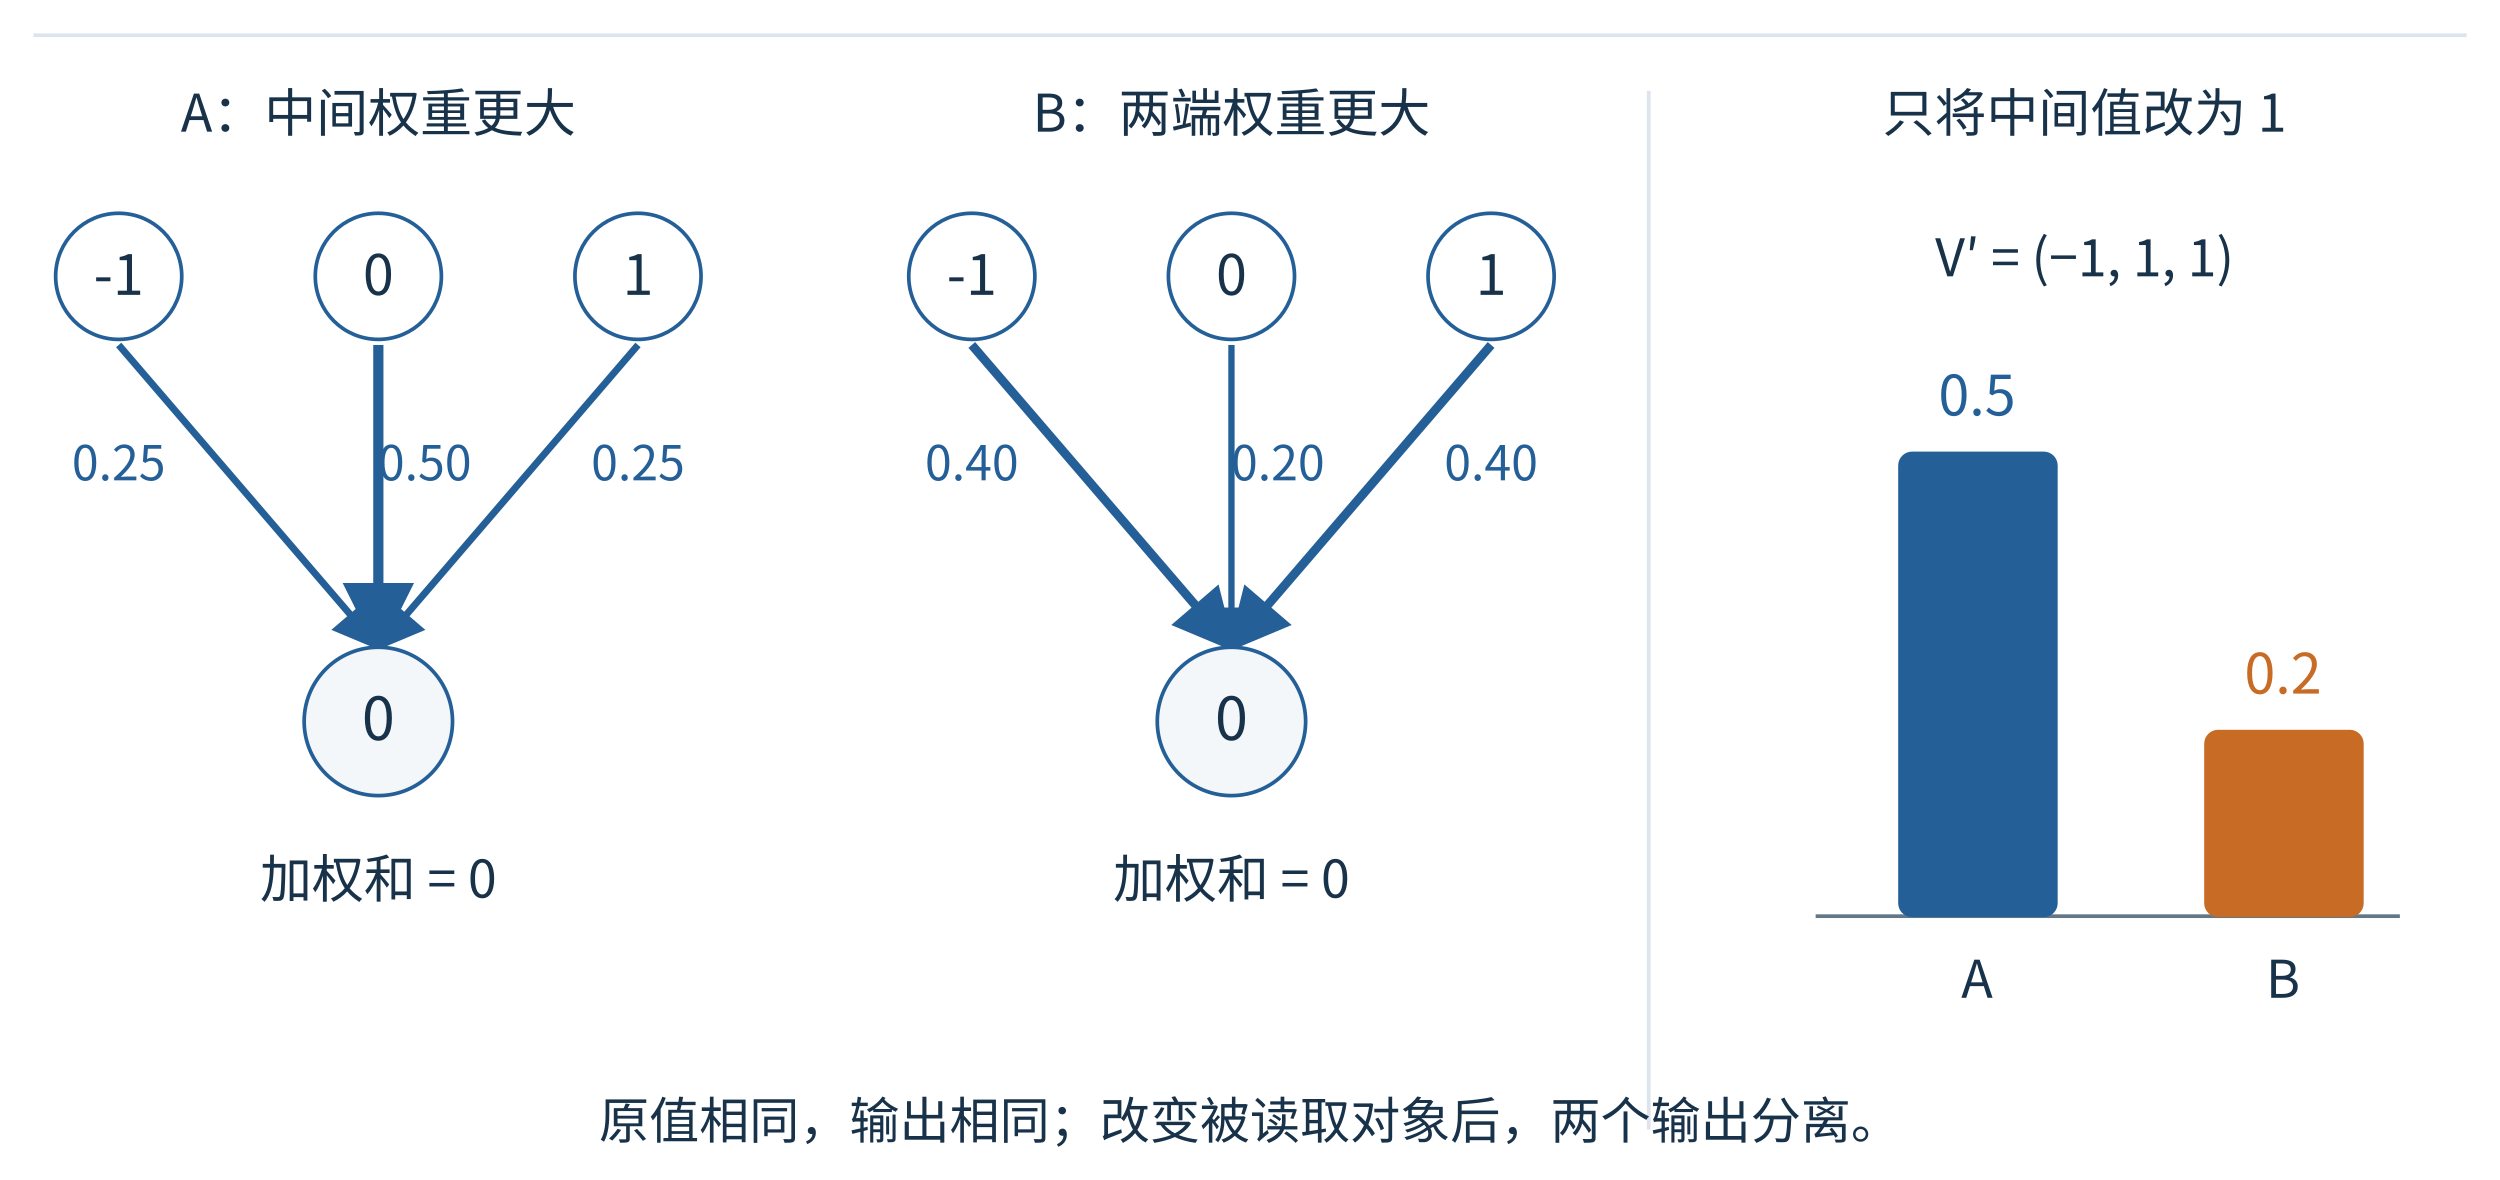
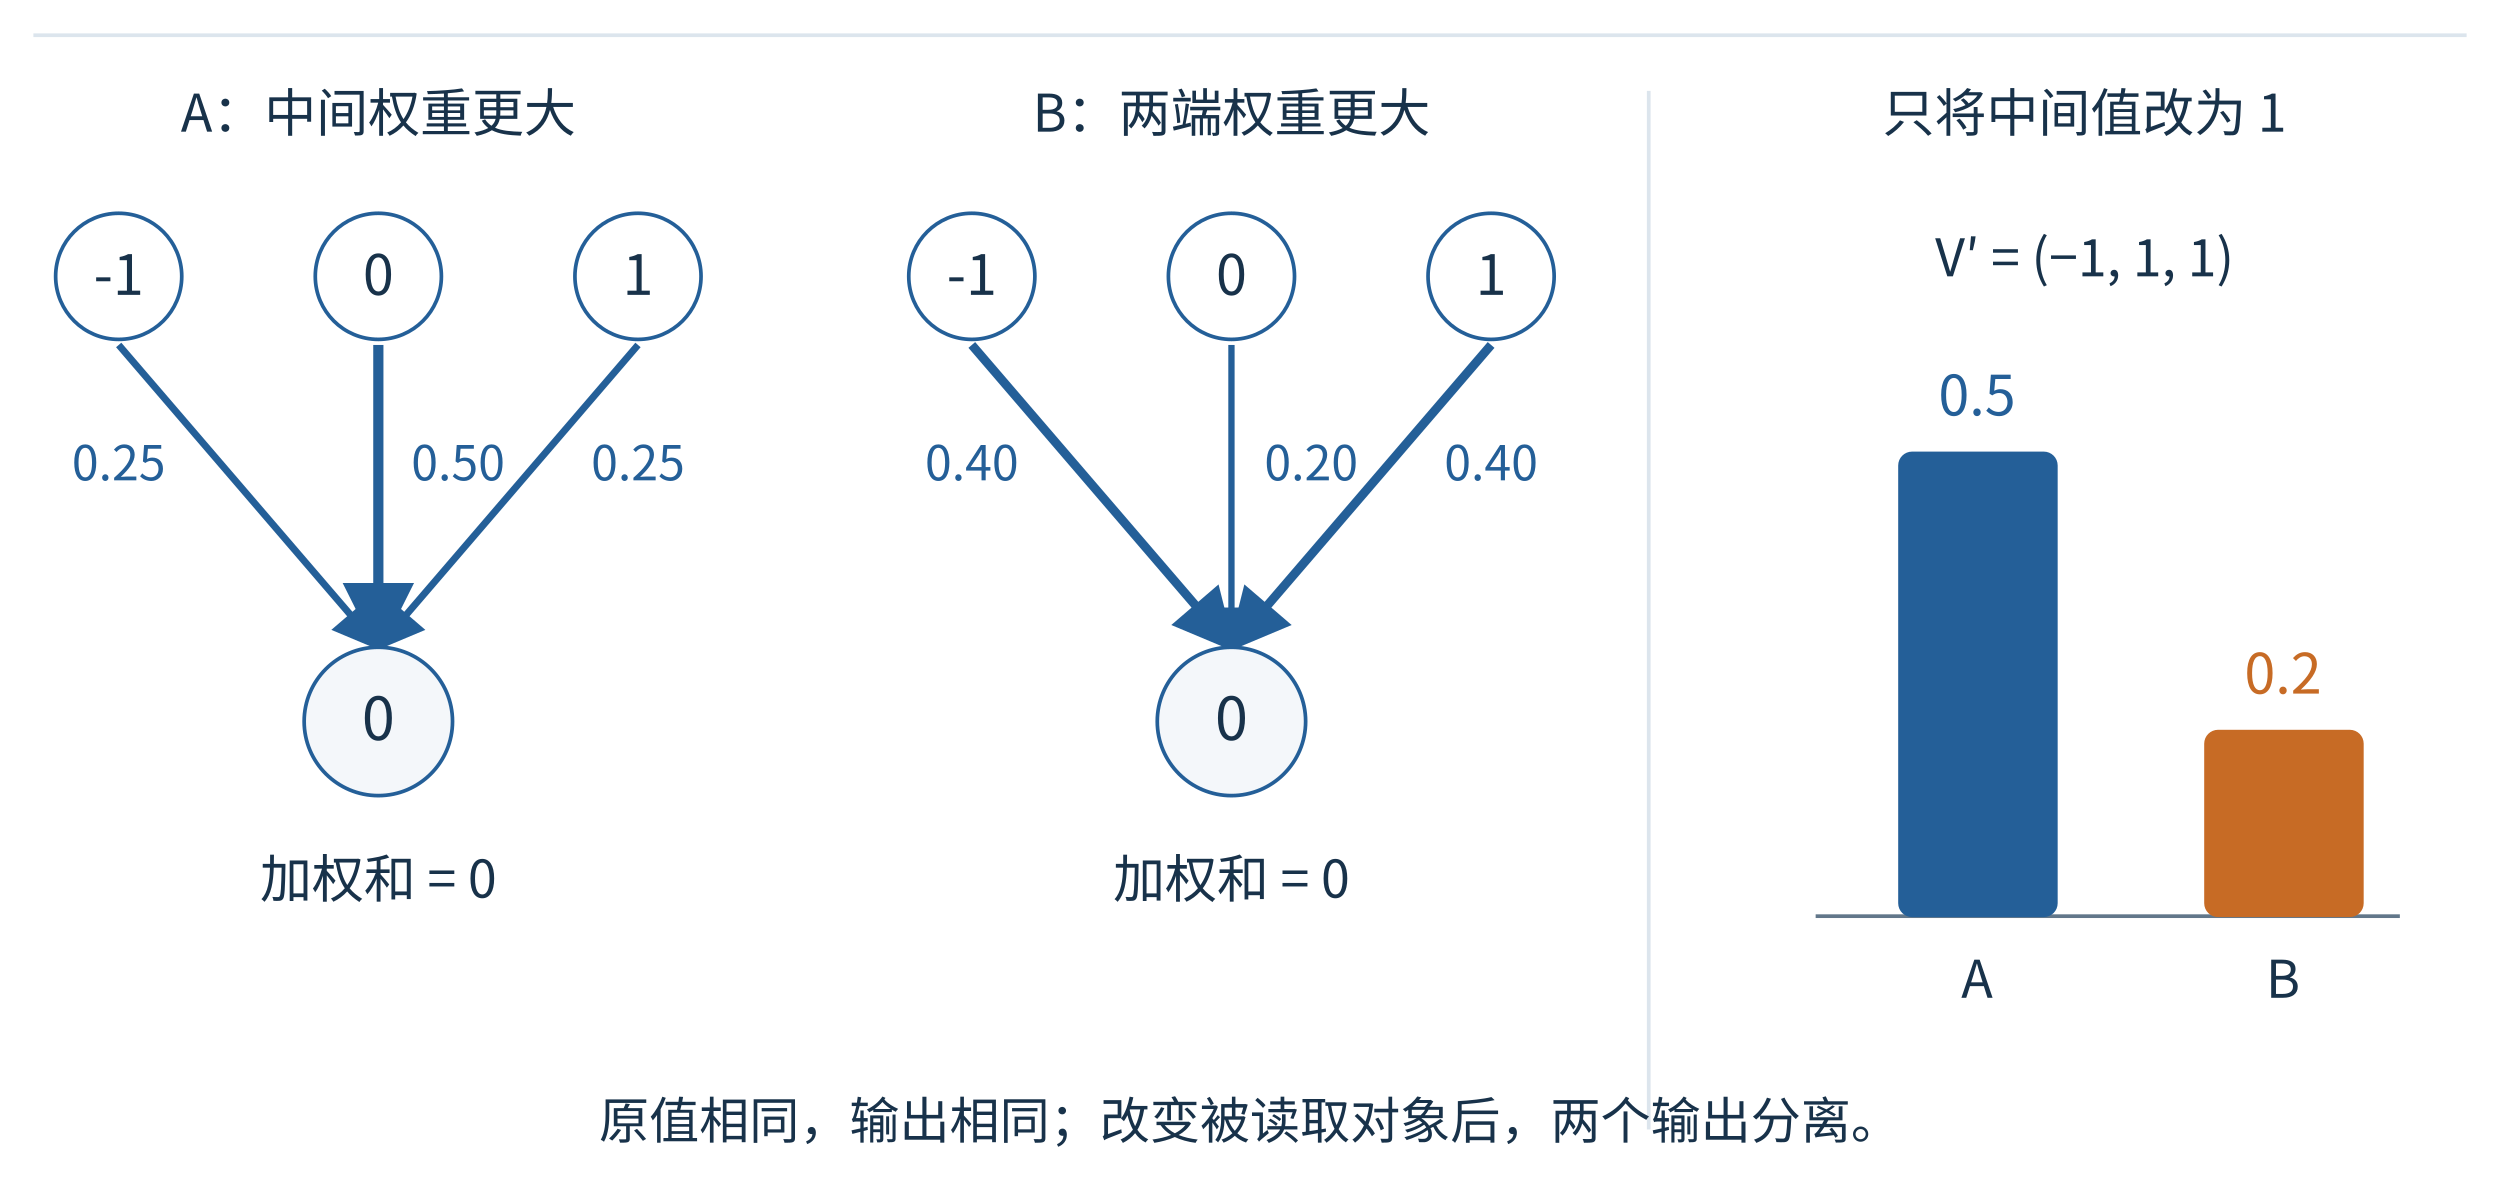
<svg xmlns="http://www.w3.org/2000/svg" width="1348" height="636" viewBox="26 66 1348 636" role="img">
  <rect x="26" y="66" width="1348" height="636" fill="#ffffff" />
  <defs>
    <marker id="arrow" viewBox="0 0 10 10" refX="9" refY="5" markerWidth="7" markerHeight="7" orient="auto-start-reverse">
      <path d="M0 0L10 5L0 10Z" fill="#245f98" />
    </marker>
  </defs>
  <rect width="1400" height="740" fill="white" />
  <g font-family="Microsoft YaHei, Noto Sans CJK SC, Arial, sans-serif">
    <line x1="44" y1="85" x2="1356" y2="85" stroke="#dce5ed" stroke-width="2" />
    <text x="230" y="137" font-size="28" fill="#18324a" text-anchor="middle" font-weight="normal">A：中间权重更大</text>
    <circle cx="90" cy="215" r="34" fill="white" stroke="#245f98" stroke-width="2" />
    <text x="90" y="225" font-size="30" fill="#18324a" text-anchor="middle" font-weight="normal">-1</text>
    <line x1="90" y1="252" x2="230" y2="415" stroke="#245f98" stroke-width="3.75" marker-end="url(#arrow)" />
    <text x="90" y="325" font-size="26" fill="#245f98" text-anchor="middle" font-weight="normal">0.25</text>
    <circle cx="230" cy="215" r="34" fill="white" stroke="#245f98" stroke-width="2" />
    <text x="230" y="225" font-size="30" fill="#18324a" text-anchor="middle" font-weight="normal">0</text>
    <line x1="230" y1="252" x2="230" y2="415" stroke="#245f98" stroke-width="5.5" marker-end="url(#arrow)" />
-     <text x="255" y="325" font-size="26" fill="#245f98" text-anchor="middle" font-weight="normal">0.50</text>
+     <text x="273" y="325" font-size="26" fill="#245f98" text-anchor="middle" font-weight="normal">0.50</text>
    <circle cx="370" cy="215" r="34" fill="white" stroke="#245f98" stroke-width="2" />
    <text x="370" y="225" font-size="30" fill="#18324a" text-anchor="middle" font-weight="normal">1</text>
    <line x1="370" y1="252" x2="230" y2="415" stroke="#245f98" stroke-width="3.75" marker-end="url(#arrow)" />
    <text x="370" y="325" font-size="26" fill="#245f98" text-anchor="middle" font-weight="normal">0.25</text>
    <circle cx="230" cy="455" r="40" fill="#f4f7fa" stroke="#245f98" stroke-width="2" />
    <text x="230" y="465" font-size="32" fill="#18324a" text-anchor="middle" font-weight="normal">0</text>
    <text x="230" y="550" font-size="28" fill="#18324a" text-anchor="middle" font-weight="normal">加权和 = 0</text>
    <text x="690" y="137" font-size="28" fill="#18324a" text-anchor="middle" font-weight="normal">B：两端权重更大</text>
    <circle cx="550" cy="215" r="34" fill="white" stroke="#245f98" stroke-width="2" />
    <text x="550" y="225" font-size="30" fill="#18324a" text-anchor="middle" font-weight="normal">-1</text>
    <line x1="550" y1="252" x2="690" y2="415" stroke="#245f98" stroke-width="4.8" marker-end="url(#arrow)" />
    <text x="550" y="325" font-size="26" fill="#245f98" text-anchor="middle" font-weight="normal">0.40</text>
    <circle cx="690" cy="215" r="34" fill="white" stroke="#245f98" stroke-width="2" />
    <text x="690" y="225" font-size="30" fill="#18324a" text-anchor="middle" font-weight="normal">0</text>
    <line x1="690" y1="252" x2="690" y2="415" stroke="#245f98" stroke-width="3.4" marker-end="url(#arrow)" />
-     <text x="715" y="325" font-size="26" fill="#245f98" text-anchor="middle" font-weight="normal">0.20</text>
+     <text x="733" y="325" font-size="26" fill="#245f98" text-anchor="middle" font-weight="normal">0.20</text>
    <circle cx="830" cy="215" r="34" fill="white" stroke="#245f98" stroke-width="2" />
    <text x="830" y="225" font-size="30" fill="#18324a" text-anchor="middle" font-weight="normal">1</text>
    <line x1="830" y1="252" x2="690" y2="415" stroke="#245f98" stroke-width="4.8" marker-end="url(#arrow)" />
    <text x="830" y="325" font-size="26" fill="#245f98" text-anchor="middle" font-weight="normal">0.40</text>
    <circle cx="690" cy="455" r="40" fill="#f4f7fa" stroke="#245f98" stroke-width="2" />
    <text x="690" y="465" font-size="32" fill="#18324a" text-anchor="middle" font-weight="normal">0</text>
    <text x="690" y="550" font-size="28" fill="#18324a" text-anchor="middle" font-weight="normal">加权和 = 0</text>
    <line x1="915" y1="115" x2="915" y2="675" stroke="#dce5ed" stroke-width="2" />
    <text x="1150" y="137" font-size="28" fill="#18324a" text-anchor="middle" font-weight="normal">只将中间值改为 1</text>
    <text x="1150" y="215" font-size="28" fill="#18324a" text-anchor="middle" font-weight="normal">V′ = (−1, 1, 1)</text>
    <line x1="1005" y1="560" x2="1320" y2="560" stroke="#62778a" stroke-width="2" />
    <rect x="1050" y="310.0" width="85" height="250.0" rx="7" fill="#245f98" stroke="#245f98" />
    <text x="1092" y="290.0" font-size="30" fill="#245f98" text-anchor="middle" font-weight="normal">0.5</text>
    <text x="1092" y="604" font-size="28" fill="#18324a" text-anchor="middle" font-weight="normal">A</text>
    <rect x="1215" y="460.0" width="85" height="100.0" rx="7" fill="#c76b25" stroke="#c76b25" />
    <text x="1257" y="440.0" font-size="30" fill="#c76b25" text-anchor="middle" font-weight="normal">0.2</text>
    <text x="1257" y="604" font-size="28" fill="#18324a" text-anchor="middle" font-weight="normal">B</text>
    <text x="700" y="680" font-size="27" fill="#18324a" text-anchor="middle" font-weight="normal">原值相同，输出相同；改变被读取对象后，两个输出分离。</text>
  </g>
</svg>
